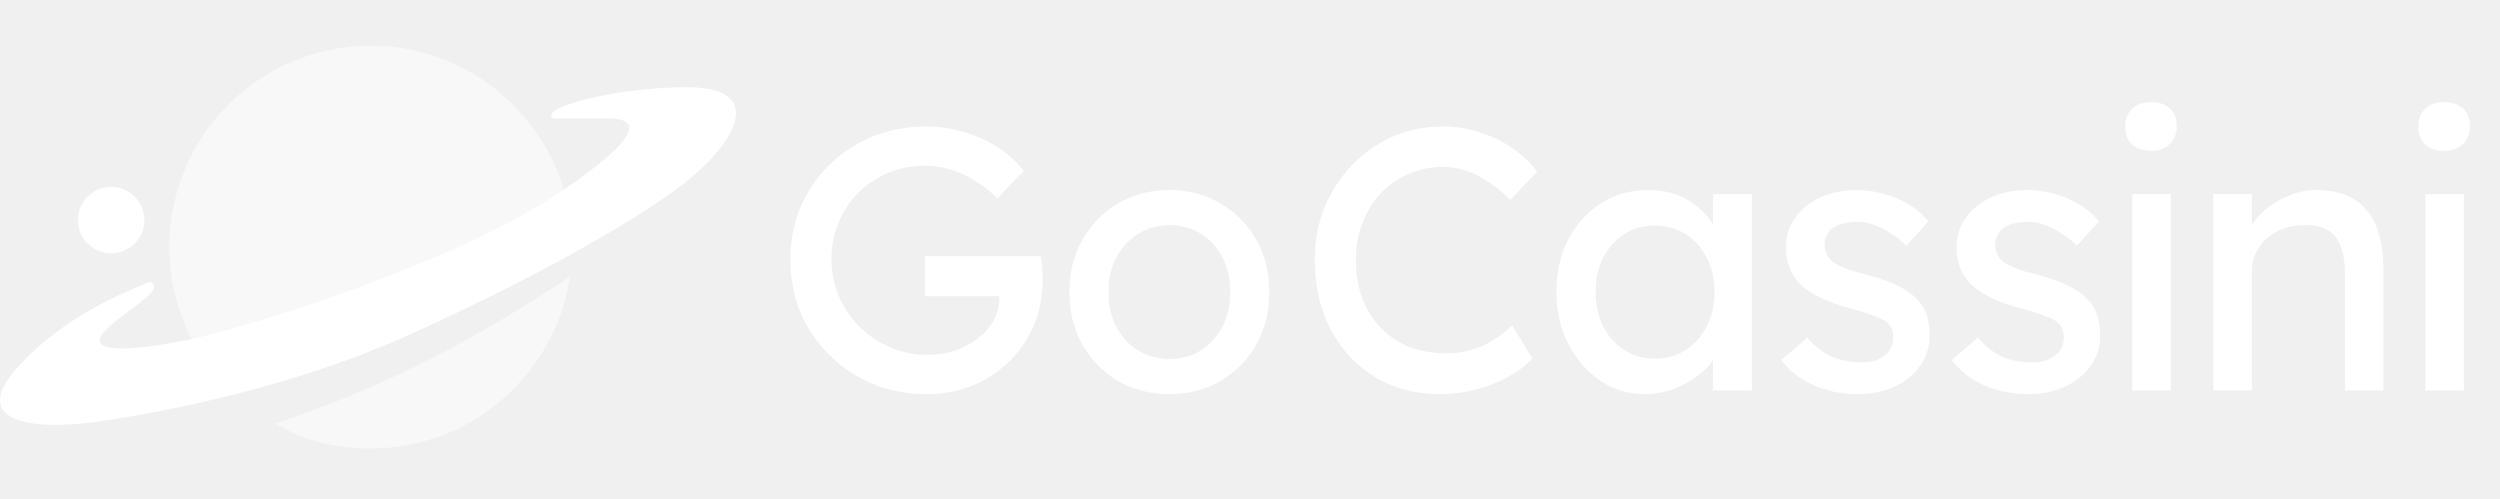
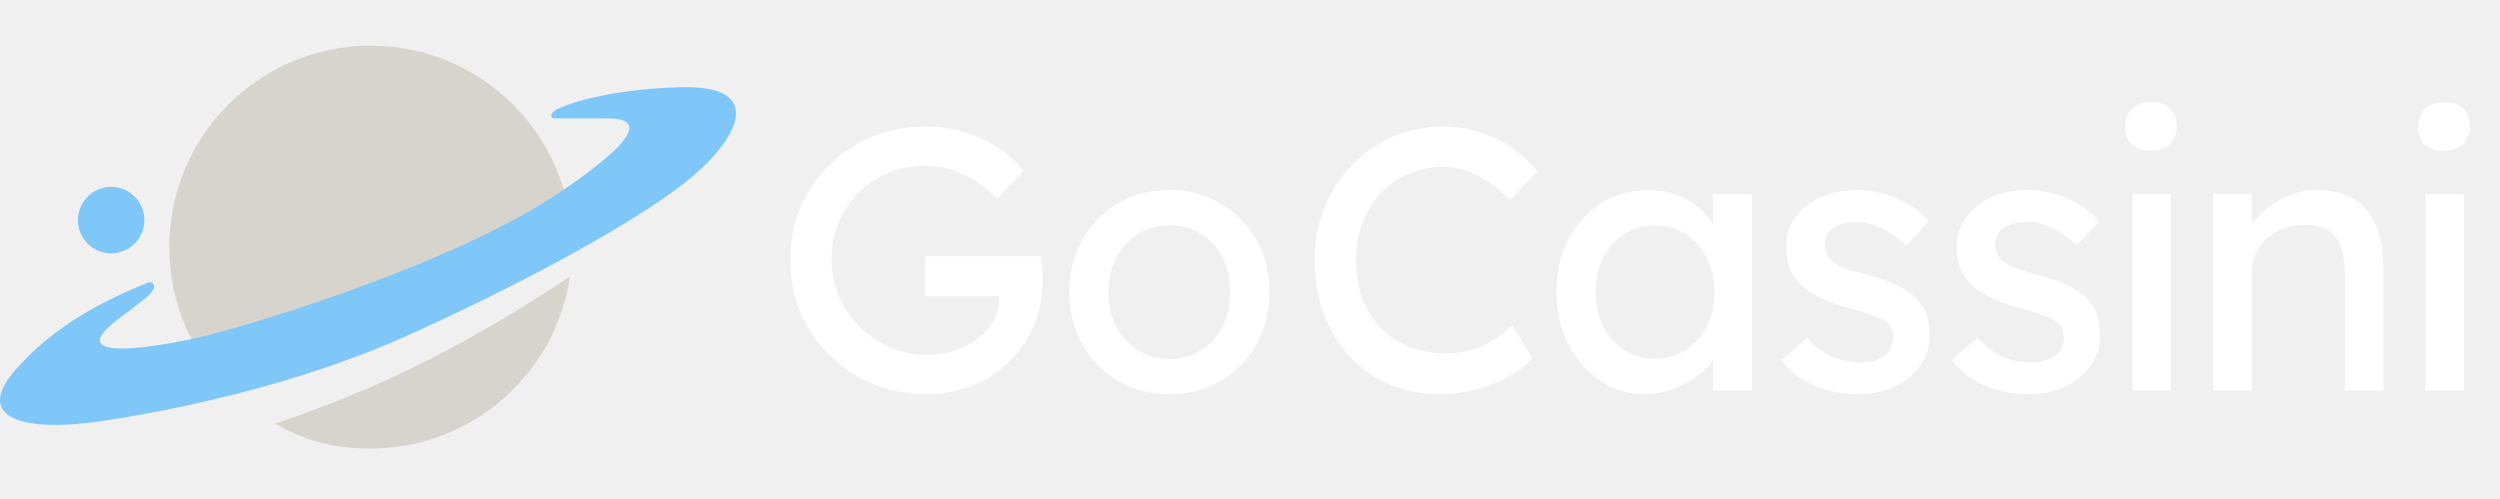
<svg xmlns="http://www.w3.org/2000/svg" width="602" height="120" viewBox="0 0 602 120" fill="none">
  <path d="M584.032 94V46.75H593.302V94H584.032ZM588.532 36.31C586.552 36.31 585.022 35.8 583.942 34.78C582.862 33.76 582.322 32.32 582.322 30.46C582.322 28.72 582.862 27.31 583.942 26.23C585.082 25.15 586.612 24.61 588.532 24.61C590.512 24.61 592.042 25.12 593.122 26.14C594.202 27.16 594.742 28.6 594.742 30.46C594.742 32.2 594.172 33.61 593.032 34.69C591.952 35.77 590.452 36.31 588.532 36.31Z" fill="white" />
  <path d="M532.976 94V46.75H542.246V56.47L540.626 57.55C541.226 55.45 542.396 53.53 544.136 51.79C545.876 49.99 547.946 48.55 550.346 47.47C552.746 46.33 555.206 45.76 557.726 45.76C561.326 45.76 564.326 46.48 566.726 47.92C569.126 49.3 570.926 51.43 572.126 54.31C573.326 57.19 573.926 60.82 573.926 65.2V94H564.656V65.83C564.656 63.13 564.296 60.91 563.576 59.17C562.856 57.37 561.746 56.08 560.246 55.3C558.746 54.46 556.886 54.1 554.666 54.22C552.866 54.22 551.216 54.52 549.716 55.12C548.216 55.66 546.896 56.44 545.756 57.46C544.676 58.48 543.806 59.68 543.146 61.06C542.546 62.38 542.246 63.82 542.246 65.38V94H537.656C536.876 94 536.096 94 535.316 94C534.536 94 533.756 94 532.976 94Z" fill="white" />
  <path d="M513.457 94V46.75H522.727V94H513.457ZM517.957 36.31C515.977 36.31 514.447 35.8 513.367 34.78C512.287 33.76 511.747 32.32 511.747 30.46C511.747 28.72 512.287 27.31 513.367 26.23C514.507 25.15 516.037 24.61 517.957 24.61C519.937 24.61 521.467 25.12 522.547 26.14C523.627 27.16 524.167 28.6 524.167 30.46C524.167 32.2 523.597 33.61 522.457 34.69C521.377 35.77 519.877 36.31 517.957 36.31Z" fill="white" />
  <path d="M488.611 94.9C484.651 94.9 481.081 94.21 477.901 92.83C474.721 91.45 472.081 89.41 469.981 86.71L476.281 81.31C478.081 83.41 480.031 84.94 482.131 85.9C484.291 86.8 486.721 87.25 489.421 87.25C490.501 87.25 491.491 87.13 492.391 86.89C493.351 86.59 494.161 86.17 494.821 85.63C495.541 85.09 496.081 84.46 496.441 83.74C496.801 82.96 496.981 82.12 496.981 81.22C496.981 79.66 496.411 78.4 495.271 77.44C494.671 77.02 493.711 76.57 492.391 76.09C491.131 75.55 489.481 75.01 487.441 74.47C483.961 73.57 481.111 72.55 478.891 71.41C476.671 70.27 474.961 68.98 473.761 67.54C472.861 66.4 472.201 65.17 471.781 63.85C471.361 62.47 471.151 60.97 471.151 59.35C471.151 57.37 471.571 55.57 472.411 53.95C473.311 52.27 474.511 50.83 476.011 49.63C477.571 48.37 479.371 47.41 481.411 46.75C483.511 46.09 485.731 45.76 488.071 45.76C490.291 45.76 492.481 46.06 494.641 46.66C496.861 47.26 498.901 48.13 500.761 49.27C502.621 50.41 504.181 51.76 505.441 53.32L500.131 59.17C498.991 58.03 497.731 57.04 496.351 56.2C495.031 55.3 493.681 54.61 492.301 54.13C490.921 53.65 489.661 53.41 488.521 53.41C487.261 53.41 486.121 53.53 485.101 53.77C484.081 54.01 483.211 54.37 482.491 54.85C481.831 55.33 481.321 55.93 480.961 56.65C480.601 57.37 480.421 58.18 480.421 59.08C480.481 59.86 480.661 60.61 480.961 61.33C481.321 61.99 481.801 62.56 482.401 63.04C483.061 63.52 484.051 64.03 485.371 64.57C486.691 65.11 488.371 65.62 490.411 66.1C493.411 66.88 495.871 67.75 497.791 68.71C499.771 69.61 501.331 70.66 502.471 71.86C503.671 73 504.511 74.32 504.991 75.82C505.471 77.32 505.711 79 505.711 80.86C505.711 83.56 504.931 85.99 503.371 88.15C501.871 90.25 499.831 91.9 497.251 93.1C494.671 94.3 491.791 94.9 488.611 94.9Z" fill="white" />
  <path d="M447.545 94.9C443.585 94.9 440.015 94.21 436.835 92.83C433.655 91.45 431.015 89.41 428.915 86.71L435.215 81.31C437.015 83.41 438.965 84.94 441.065 85.9C443.225 86.8 445.655 87.25 448.355 87.25C449.435 87.25 450.425 87.13 451.325 86.89C452.285 86.59 453.095 86.17 453.755 85.63C454.475 85.09 455.015 84.46 455.375 83.74C455.735 82.96 455.915 82.12 455.915 81.22C455.915 79.66 455.345 78.4 454.205 77.44C453.605 77.02 452.645 76.57 451.325 76.09C450.065 75.55 448.415 75.01 446.375 74.47C442.895 73.57 440.045 72.55 437.825 71.41C435.605 70.27 433.895 68.98 432.695 67.54C431.795 66.4 431.135 65.17 430.715 63.85C430.295 62.47 430.085 60.97 430.085 59.35C430.085 57.37 430.505 55.57 431.345 53.95C432.245 52.27 433.445 50.83 434.945 49.63C436.505 48.37 438.305 47.41 440.345 46.75C442.445 46.09 444.665 45.76 447.005 45.76C449.225 45.76 451.415 46.06 453.575 46.66C455.795 47.26 457.835 48.13 459.695 49.27C461.555 50.41 463.115 51.76 464.375 53.32L459.065 59.17C457.925 58.03 456.665 57.04 455.285 56.2C453.965 55.3 452.615 54.61 451.235 54.13C449.855 53.65 448.595 53.41 447.455 53.41C446.195 53.41 445.055 53.53 444.035 53.77C443.015 54.01 442.145 54.37 441.425 54.85C440.765 55.33 440.255 55.93 439.895 56.65C439.535 57.37 439.355 58.18 439.355 59.08C439.415 59.86 439.595 60.61 439.895 61.33C440.255 61.99 440.735 62.56 441.335 63.04C441.995 63.52 442.985 64.03 444.305 64.57C445.625 65.11 447.305 65.62 449.345 66.1C452.345 66.88 454.805 67.75 456.725 68.71C458.705 69.61 460.265 70.66 461.405 71.86C462.605 73 463.445 74.32 463.925 75.82C464.405 77.32 464.645 79 464.645 80.86C464.645 83.56 463.865 85.99 462.305 88.15C460.805 90.25 458.765 91.9 456.185 93.1C453.605 94.3 450.725 94.9 447.545 94.9Z" fill="white" />
  <path d="M396.021 94.9C392.121 94.9 388.551 93.82 385.311 91.66C382.131 89.5 379.581 86.56 377.661 82.84C375.741 79.12 374.781 74.92 374.781 70.24C374.781 65.5 375.741 61.3 377.661 57.64C379.641 53.92 382.281 51.01 385.581 48.91C388.941 46.81 392.691 45.76 396.831 45.76C399.291 45.76 401.541 46.12 403.581 46.84C405.621 47.56 407.391 48.58 408.891 49.9C410.451 51.16 411.711 52.63 412.671 54.31C413.691 55.99 414.321 57.79 414.561 59.71L412.491 58.99V46.75H421.851V94H412.491V82.75L414.651 82.12C414.291 83.74 413.541 85.33 412.401 86.89C411.321 88.39 409.911 89.74 408.171 90.94C406.491 92.14 404.601 93.1 402.501 93.82C400.461 94.54 398.301 94.9 396.021 94.9ZM398.451 86.35C401.271 86.35 403.761 85.66 405.921 84.28C408.081 82.9 409.761 81.01 410.961 78.61C412.221 76.15 412.851 73.36 412.851 70.24C412.851 67.18 412.221 64.45 410.961 62.05C409.761 59.65 408.081 57.76 405.921 56.38C403.761 55 401.271 54.31 398.451 54.31C395.691 54.31 393.231 55 391.071 56.38C388.971 57.76 387.291 59.65 386.031 62.05C384.831 64.45 384.231 67.18 384.231 70.24C384.231 73.36 384.831 76.15 386.031 78.61C387.291 81.01 388.971 82.9 391.071 84.28C393.231 85.66 395.691 86.35 398.451 86.35Z" fill="white" />
  <path d="M346.657 94.9C342.277 94.9 338.257 94.12 334.597 92.56C330.937 91 327.757 88.78 325.057 85.9C322.357 82.96 320.257 79.51 318.757 75.55C317.317 71.59 316.597 67.24 316.597 62.5C316.597 58 317.377 53.83 318.937 49.99C320.557 46.09 322.777 42.67 325.597 39.73C328.417 36.79 331.687 34.51 335.407 32.89C339.127 31.27 343.147 30.46 347.467 30.46C350.527 30.46 353.497 30.94 356.377 31.9C359.317 32.8 361.957 34.09 364.297 35.77C366.697 37.39 368.647 39.25 370.147 41.35L363.667 48.1C361.927 46.36 360.157 44.92 358.357 43.78C356.617 42.58 354.817 41.68 352.957 41.08C351.157 40.48 349.327 40.18 347.467 40.18C344.527 40.18 341.767 40.75 339.187 41.89C336.667 42.97 334.447 44.5 332.527 46.48C330.667 48.46 329.197 50.83 328.117 53.59C327.037 56.29 326.497 59.26 326.497 62.5C326.497 65.92 327.007 69.04 328.027 71.86C329.107 74.62 330.607 76.99 332.527 78.97C334.447 80.95 336.727 82.48 339.367 83.56C342.067 84.58 345.037 85.09 348.277 85.09C350.257 85.09 352.207 84.82 354.127 84.28C356.047 83.74 357.847 82.96 359.527 81.94C361.207 80.92 362.737 79.72 364.117 78.34L368.977 86.26C367.597 87.88 365.707 89.35 363.307 90.67C360.967 91.99 358.327 93.04 355.387 93.82C352.507 94.54 349.597 94.9 346.657 94.9Z" fill="white" />
  <path d="M281.626 94.9C277.006 94.9 272.866 93.85 269.206 91.75C265.606 89.59 262.756 86.68 260.656 83.02C258.556 79.3 257.506 75.07 257.506 70.33C257.506 65.59 258.556 61.39 260.656 57.73C262.756 54.01 265.606 51.1 269.206 49C272.866 46.84 277.006 45.76 281.626 45.76C286.186 45.76 290.266 46.84 293.866 49C297.526 51.1 300.406 54.01 302.506 57.73C304.606 61.39 305.656 65.59 305.656 70.33C305.656 75.07 304.606 79.3 302.506 83.02C300.406 86.68 297.526 89.59 293.866 91.75C290.266 93.85 286.186 94.9 281.626 94.9ZM281.626 86.44C284.446 86.44 286.966 85.75 289.186 84.37C291.406 82.93 293.146 81.01 294.406 78.61C295.666 76.15 296.266 73.39 296.206 70.33C296.266 67.21 295.666 64.45 294.406 62.05C293.146 59.59 291.406 57.67 289.186 56.29C286.966 54.91 284.446 54.22 281.626 54.22C278.806 54.22 276.256 54.94 273.976 56.38C271.756 57.76 270.016 59.68 268.756 62.14C267.496 64.54 266.896 67.27 266.956 70.33C266.896 73.39 267.496 76.15 268.756 78.61C270.016 81.01 271.756 82.93 273.976 84.37C276.256 85.75 278.806 86.44 281.626 86.44Z" fill="white" />
  <path d="M222.99 94.9C218.43 94.9 214.17 94.09 210.21 92.47C206.25 90.79 202.77 88.48 199.77 85.54C196.77 82.6 194.43 79.18 192.75 75.28C191.13 71.32 190.32 67.06 190.32 62.5C190.32 58 191.13 53.8 192.75 49.9C194.43 46 196.74 42.61 199.68 39.73C202.68 36.79 206.16 34.51 210.12 32.89C214.08 31.27 218.34 30.46 222.9 30.46C226.08 30.46 229.17 30.91 232.17 31.81C235.23 32.71 237.99 33.97 240.45 35.59C242.91 37.21 244.92 39.07 246.48 41.17L240.18 47.74C238.38 46 236.52 44.56 234.6 43.42C232.74 42.28 230.82 41.41 228.84 40.81C226.86 40.21 224.88 39.91 222.9 39.91C219.66 39.91 216.66 40.48 213.9 41.62C211.2 42.76 208.8 44.35 206.7 46.39C204.66 48.43 203.07 50.83 201.93 53.59C200.79 56.29 200.22 59.26 200.22 62.5C200.22 65.62 200.82 68.59 202.02 71.41C203.22 74.17 204.87 76.6 206.97 78.7C209.13 80.8 211.59 82.45 214.35 83.65C217.17 84.85 220.14 85.45 223.26 85.45C225.6 85.45 227.82 85.12 229.92 84.46C232.02 83.74 233.88 82.75 235.5 81.49C237.12 80.23 238.38 78.79 239.28 77.17C240.18 75.49 240.63 73.72 240.63 71.86V70.06L241.98 71.32H222.72V61.69H250.62C250.74 62.35 250.83 63.01 250.89 63.67C250.95 64.27 250.98 64.87 250.98 65.47C251.04 66.01 251.07 66.55 251.07 67.09C251.07 71.23 250.35 75.01 248.91 78.43C247.47 81.79 245.46 84.7 242.88 87.16C240.36 89.62 237.39 91.54 233.97 92.92C230.61 94.24 226.95 94.9 222.99 94.9Z" fill="white" />
-   <path d="M137.25 66.588C133.82 90.014 113.644 108 89.266 108C80.37 108 73.433 106.18 66.266 102C93.266 93 114.766 81.5 137.25 66.588Z" fill="white" fill-opacity="0.5" />
-   <path d="M164.266 21C185.39 20.551 177.266 34.5 164.266 44.5C161.422 46.688 157.956 49.067 153.999 51.574L153.438 51.925C145.528 56.904 135.723 62.374 125.033 67.851C120.081 70.387 114.939 72.924 109.708 75.415C107.501 76.466 105.278 77.509 103.046 78.54C101.622 79.198 100.195 79.853 98.766 80.5C95.946 81.777 93.08 82.989 90.189 84.142C89.23 84.524 88.267 84.901 87.303 85.27C86.657 85.518 86.01 85.761 85.362 86.003C83.82 86.578 82.273 87.136 80.725 87.678C75.919 89.36 71.103 90.882 66.365 92.256C64.961 92.663 63.563 93.058 62.175 93.439C60.306 93.951 58.454 94.441 56.624 94.907C55.705 95.142 54.791 95.371 53.884 95.594C53.85 95.602 53.817 95.611 53.783 95.619C53.353 95.725 52.924 95.828 52.497 95.931C52.187 96.005 51.877 96.08 51.568 96.153C50.698 96.361 49.834 96.563 48.978 96.76L45.904 97.45C37.506 99.294 29.908 100.622 23.766 101.5C6.266 104 -6.734 101 3.766 89C13.31 78.092 25.766 72 35.766 68C36.427 67.736 37.766 68.456 36.766 70C35.848 71.417 32.711 73.6 28.266 77C15.298 86.916 35.266 84 46.766 81.5C58.266 79 108.766 64 135.266 46C161.766 28 148.766 28.5 145.266 28.5H133.266C132.766 28.5 131.933 27.269 134.766 26C139.189 24.018 149.94 21.305 164.266 21Z" fill="white" />
-   <path d="M89.266 11C116.052 11 137.766 32.714 137.766 59.5C137.766 60.039 137.756 60.575 137.738 61.109C126.033 67.554 112.467 74.296 98.766 80.5C84.895 86.781 69.929 91.533 56.233 95.007C46.719 86.152 40.766 73.522 40.766 59.5C40.766 32.714 62.48 11 89.266 11Z" fill="white" fill-opacity="0.5" />
-   <circle cx="26.766" cy="53" r="8" fill="white" />
+   <path d="M137.25 66.588C133.82 90.014 113.644 108 89.266 108C80.37 108 73.433 106.18 66.266 102C93.266 93 114.766 81.5 137.25 66.588Z" fill="#D7D4CD" />
+   <path d="M89.266 11C116.052 11 137.766 32.714 137.766 59.5C137.766 60.039 137.756 60.575 137.738 61.109C126.033 67.554 112.467 74.296 98.766 80.5C84.895 86.781 69.929 91.533 56.233 95.007C46.719 86.152 40.766 73.522 40.766 59.5C40.766 32.714 62.48 11 89.266 11Z" fill="#D7D4CD" />
+   <circle cx="26.766" cy="53" r="8" fill="#80C7F9" />
+   <path d="M164.266 21C185.39 20.55 177.266 34.5 164.266 44.5C161.422 46.688 157.956 49.067 153.999 51.574L153.438 51.925C145.528 56.904 135.723 62.374 125.033 67.851C120.081 70.387 114.939 72.924 109.708 75.415C107.501 76.466 105.278 77.509 103.046 78.54C101.622 79.198 100.195 79.853 98.766 80.5C95.946 81.777 93.08 82.989 90.189 84.142C89.23 84.524 88.267 84.901 87.303 85.27C86.657 85.518 86.01 85.761 85.362 86.003C83.82 86.578 82.273 87.136 80.725 87.678C75.919 89.36 71.103 90.882 66.365 92.256C64.961 92.663 63.563 93.058 62.175 93.438C60.306 93.951 58.454 94.441 56.624 94.907C55.705 95.142 54.791 95.371 53.884 95.594C53.85 95.602 53.817 95.611 53.783 95.619C53.353 95.725 52.924 95.828 52.497 95.931C52.187 96.005 51.877 96.08 51.568 96.153C50.698 96.361 49.834 96.563 48.978 96.76L45.904 97.45C37.506 99.294 29.908 100.622 23.766 101.5C6.266 104 -6.734 101 3.766 89C13.31 78.092 25.766 72 35.766 68C36.427 67.736 37.766 68.455 36.766 70C35.848 71.417 32.711 73.6 28.266 77C15.298 86.916 35.266 84 46.766 81.5C58.266 79 108.766 64 135.266 46C161.766 28 148.766 28.5 145.266 28.5H133.266C132.766 28.5 131.933 27.269 134.766 26C139.189 24.018 149.94 21.305 164.266 21Z" fill="#80C7F9" />
</svg>
